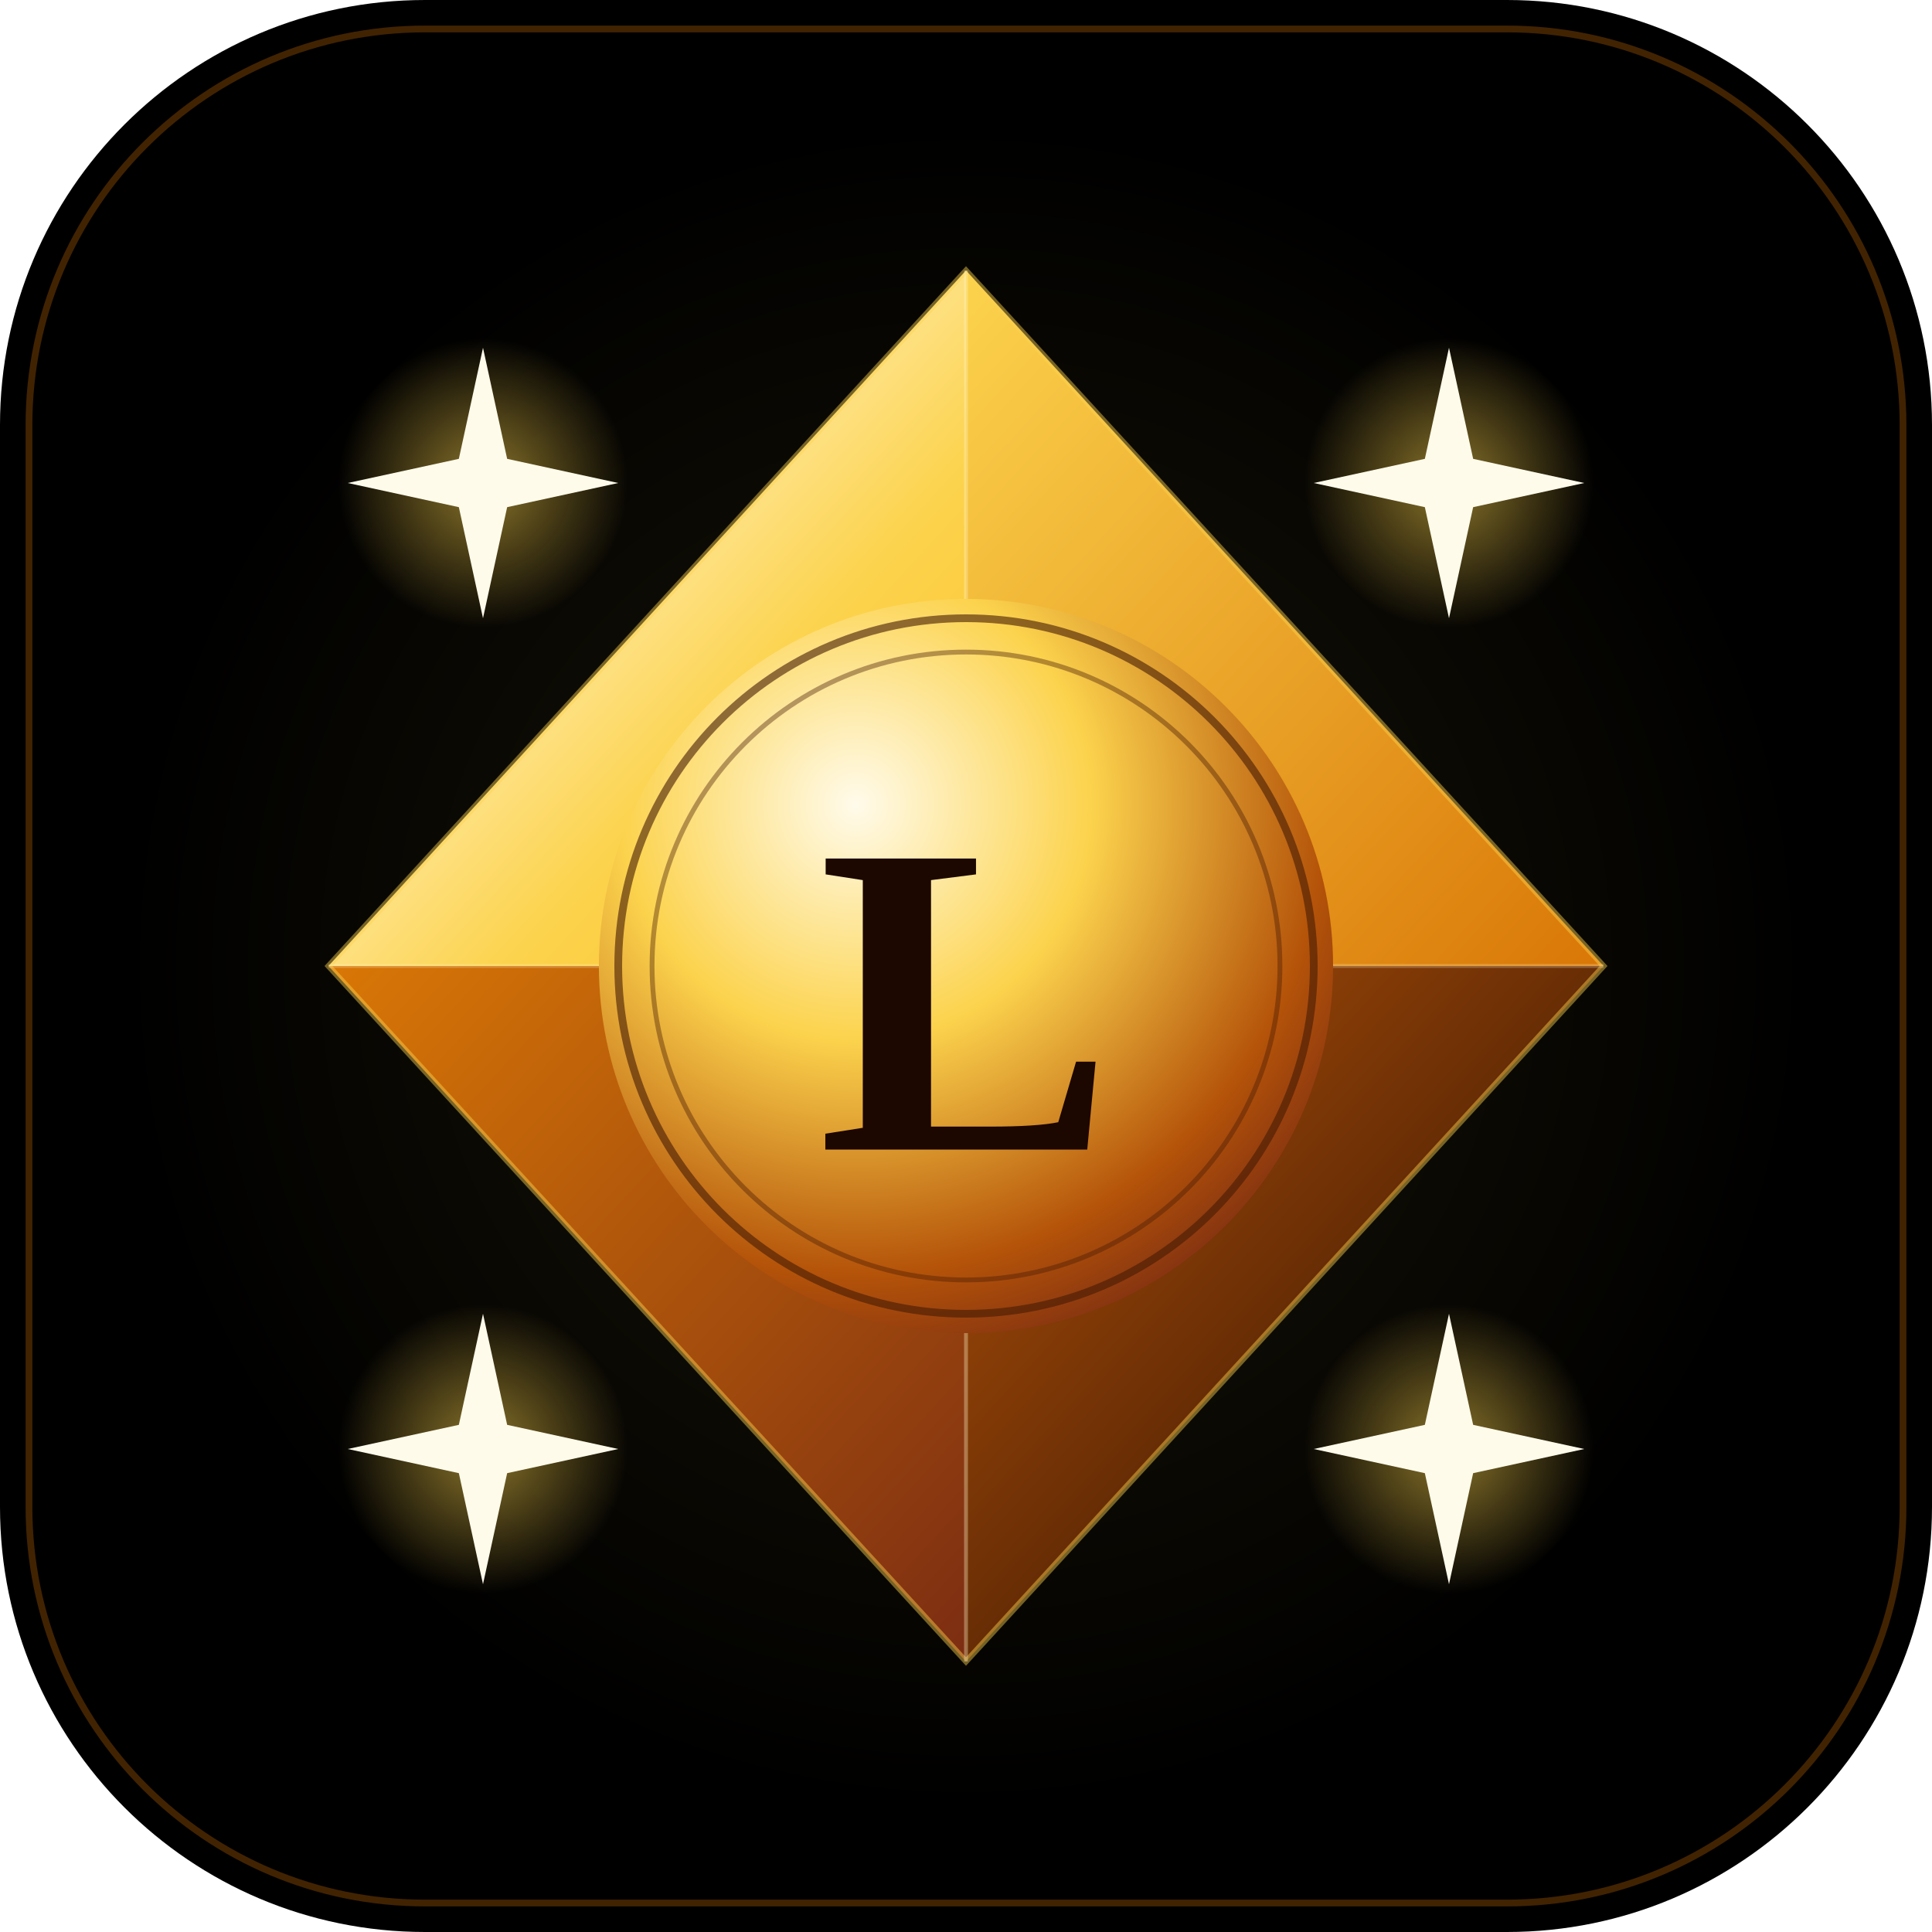
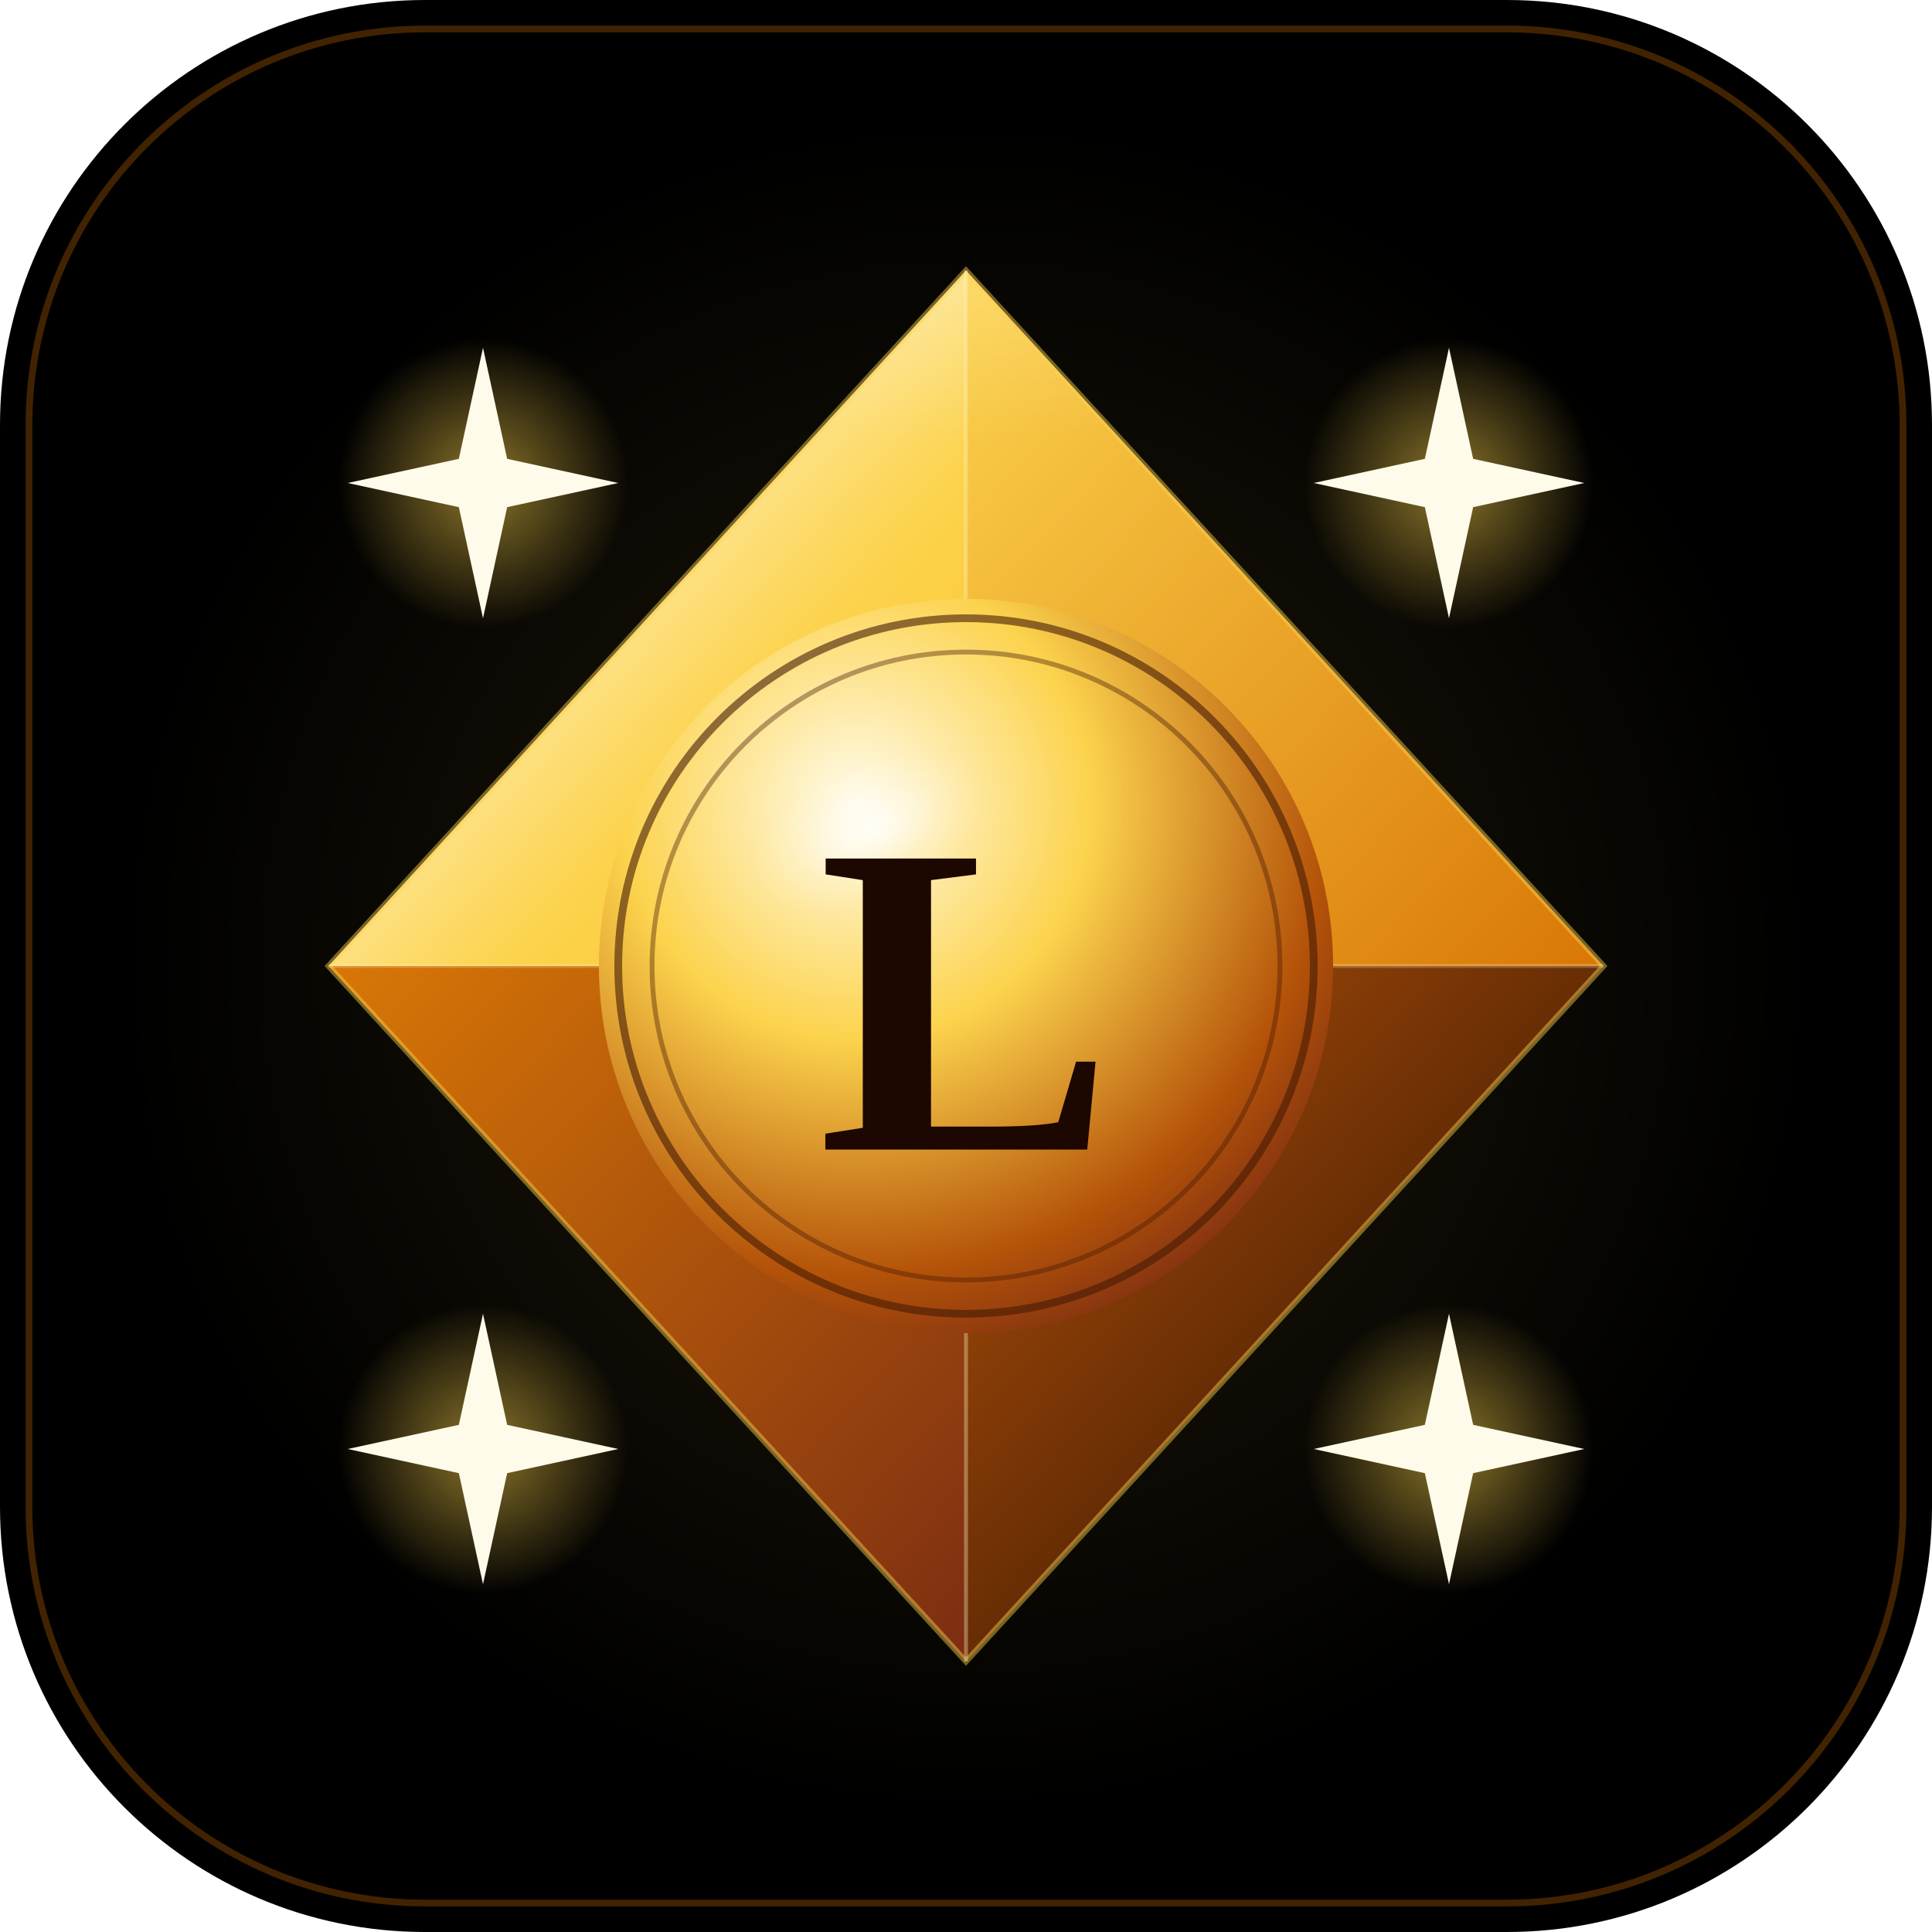
<svg xmlns="http://www.w3.org/2000/svg" viewBox="0 0 200 200">
  <defs>
-     <linearGradient id="lf-light" x1="20%" y1="20%" x2="100%" y2="100%">
+     <linearGradient id="vC-light" x1="20%" y1="20%" x2="100%" y2="100%">
      <stop offset="0%" stop-color="#FFFBEB" />
      <stop offset="55%" stop-color="#FCD34D" />
      <stop offset="100%" stop-color="#FBBF24" />
    </linearGradient>
-     <linearGradient id="lf-mid" x1="0%" y1="0%" x2="100%" y2="100%">
+     <linearGradient id="vC-mid" x1="0%" y1="0%" x2="100%" y2="100%">
      <stop offset="0%" stop-color="#FCD34D" />
      <stop offset="100%" stop-color="#D97706" />
    </linearGradient>
-     <linearGradient id="lf-deep" x1="0%" y1="0%" x2="100%" y2="100%">
+     <linearGradient id="vC-deep" x1="0%" y1="0%" x2="100%" y2="100%">
      <stop offset="0%" stop-color="#D97706" />
      <stop offset="100%" stop-color="#7C2D12" />
    </linearGradient>
-     <linearGradient id="lf-shadow" x1="0%" y1="0%" x2="100%" y2="100%">
+     <linearGradient id="vC-shadow" x1="0%" y1="0%" x2="100%" y2="100%">
      <stop offset="0%" stop-color="#B45309" />
      <stop offset="100%" stop-color="#1C0701" />
    </linearGradient>
-     <radialGradient id="lf-coin" cx="35%" cy="28%" r="80%">
+     <radialGradient id="vC-coin" cx="35%" cy="28%" r="80%">
      <stop offset="0%" stop-color="#FFFBEB" />
      <stop offset="40%" stop-color="#FCD34D" />
      <stop offset="80%" stop-color="#B45309" />
      <stop offset="100%" stop-color="#7C2D12" />
    </radialGradient>
-     <radialGradient id="lf-aura">
-       <stop offset="0%" stop-color="#FCD34D" stop-opacity="0.18" />
-       <stop offset="55%" stop-color="#FCD34D" stop-opacity="0.05" />
+     <radialGradient id="vC-shine" cx="50%" cy="50%" r="50%">
+       <stop offset="0%" stop-color="#FFFFFF" stop-opacity="0.75" />
+       <stop offset="60%" stop-color="#FFFFFF" stop-opacity="0.15" />
+       <stop offset="100%" stop-color="#FFFFFF" stop-opacity="0" />
+     </radialGradient>
+     <radialGradient id="vC-aura">
+       <stop offset="0%" stop-color="#FCD34D" stop-opacity="0.22" />
+       <stop offset="55%" stop-color="#FCD34D" stop-opacity="0.06" />
      <stop offset="100%" stop-color="#FCD34D" stop-opacity="0" />
    </radialGradient>
-     <radialGradient id="lf-spark">
+     <radialGradient id="vC-spark">
      <stop offset="0%" stop-color="#FCD34D" stop-opacity="0.55" />
      <stop offset="100%" stop-color="#FCD34D" stop-opacity="0" />
    </radialGradient>
+     <radialGradient id="vC-prism-shine" cx="50%" cy="0%" r="55%">
+       <stop offset="0%" stop-color="#FFFFFF" stop-opacity="0.7" />
+       <stop offset="40%" stop-color="#FFFBEB" stop-opacity="0.25" />
+       <stop offset="100%" stop-color="#FFFFFF" stop-opacity="0" />
+     </radialGradient>
+     <clipPath id="vC-clip">
+       <polygon points="100,28 166,100 100,172 34,100" />
+     </clipPath>
  </defs>
  <rect width="200" height="200" rx="44" fill="#000000" />
-   <circle cx="100" cy="100" r="88" fill="url(#lf-aura)" />
+   <circle cx="100" cy="100" r="88" fill="url(#vC-aura)" />
  <g>
-     <circle cx="50" cy="50" r="15" fill="url(#lf-spark)" />
+     <circle cx="50" cy="50" r="15" fill="url(#vC-spark)" />
    <path d="M50 36 L52.5 47.5 L64 50 L52.5 52.5 L50 64 L47.5 52.5 L36 50 L47.5 47.5 Z" fill="#FFFBEB" />
-     <circle cx="150" cy="50" r="15" fill="url(#lf-spark)" />
+     <circle cx="150" cy="50" r="15" fill="url(#vC-spark)" />
    <path d="M150 36 L152.5 47.5 L164 50 L152.5 52.5 L150 64 L147.5 52.5 L136 50 L147.5 47.5 Z" fill="#FFFBEB" />
-     <circle cx="50" cy="150" r="15" fill="url(#lf-spark)" />
+     <circle cx="50" cy="150" r="15" fill="url(#vC-spark)" />
    <path d="M50 136 L52.5 147.5 L64 150 L52.5 152.5 L50 164 L47.5 152.5 L36 150 L47.5 147.5 Z" fill="#FFFBEB" />
-     <circle cx="150" cy="150" r="15" fill="url(#lf-spark)" />
+     <circle cx="150" cy="150" r="15" fill="url(#vC-spark)" />
    <path d="M150 136 L152.5 147.5 L164 150 L152.5 152.5 L150 164 L147.5 152.5 L136 150 L147.5 147.5 Z" fill="#FFFBEB" />
  </g>
-   <polygon points="100,28 100,100 34,100" fill="url(#lf-light)" />
-   <polygon points="100,28 166,100 100,100" fill="url(#lf-mid)" />
-   <polygon points="34,100 100,100 100,172" fill="url(#lf-deep)" />
-   <polygon points="100,100 166,100 100,172" fill="url(#lf-shadow)" />
+   <polygon points="100,28 100,100 34,100" fill="url(#vC-light)" />
+   <polygon points="100,28 166,100 100,100" fill="url(#vC-mid)" />
+   <polygon points="34,100 100,100 100,172" fill="url(#vC-deep)" />
+   <polygon points="100,100 166,100 100,172" fill="url(#vC-shadow)" />
+   <g clip-path="url(#vC-clip)">
+     <ellipse cx="100" cy="42" rx="55" ry="38" fill="url(#vC-prism-shine)" />
+   </g>
  <polygon points="100,28 166,100 100,172 34,100" fill="none" stroke="#FCD34D" stroke-width="0.6" opacity="0.45" />
  <line x1="100" y1="28" x2="100" y2="172" stroke="#FEF3C7" stroke-width="0.4" opacity="0.35" />
  <line x1="34" y1="100" x2="166" y2="100" stroke="#FEF3C7" stroke-width="0.4" opacity="0.25" />
-   <circle cx="100" cy="100" r="38" fill="url(#lf-coin)" />
+   <circle cx="100" cy="100" r="38" fill="url(#vC-coin)" />
  <circle cx="100" cy="100" r="36" fill="none" stroke="#451A03" stroke-width="0.8" opacity="0.6" />
  <circle cx="100" cy="100" r="32.5" fill="none" stroke="#451A03" stroke-width="0.5" opacity="0.4" />
+   <ellipse cx="90" cy="86" rx="13" ry="7" fill="url(#vC-shine)" transform="rotate(-25 90 86)" />
  <text x="100" y="119" text-anchor="middle" font-family="Georgia, 'Times New Roman', serif" font-size="46" font-weight="700" fill="#1C0701">L</text>
  <rect x="3" y="3" width="194" height="194" rx="41" fill="none" stroke="#D97706" stroke-width="0.7" opacity="0.3" />
</svg>
